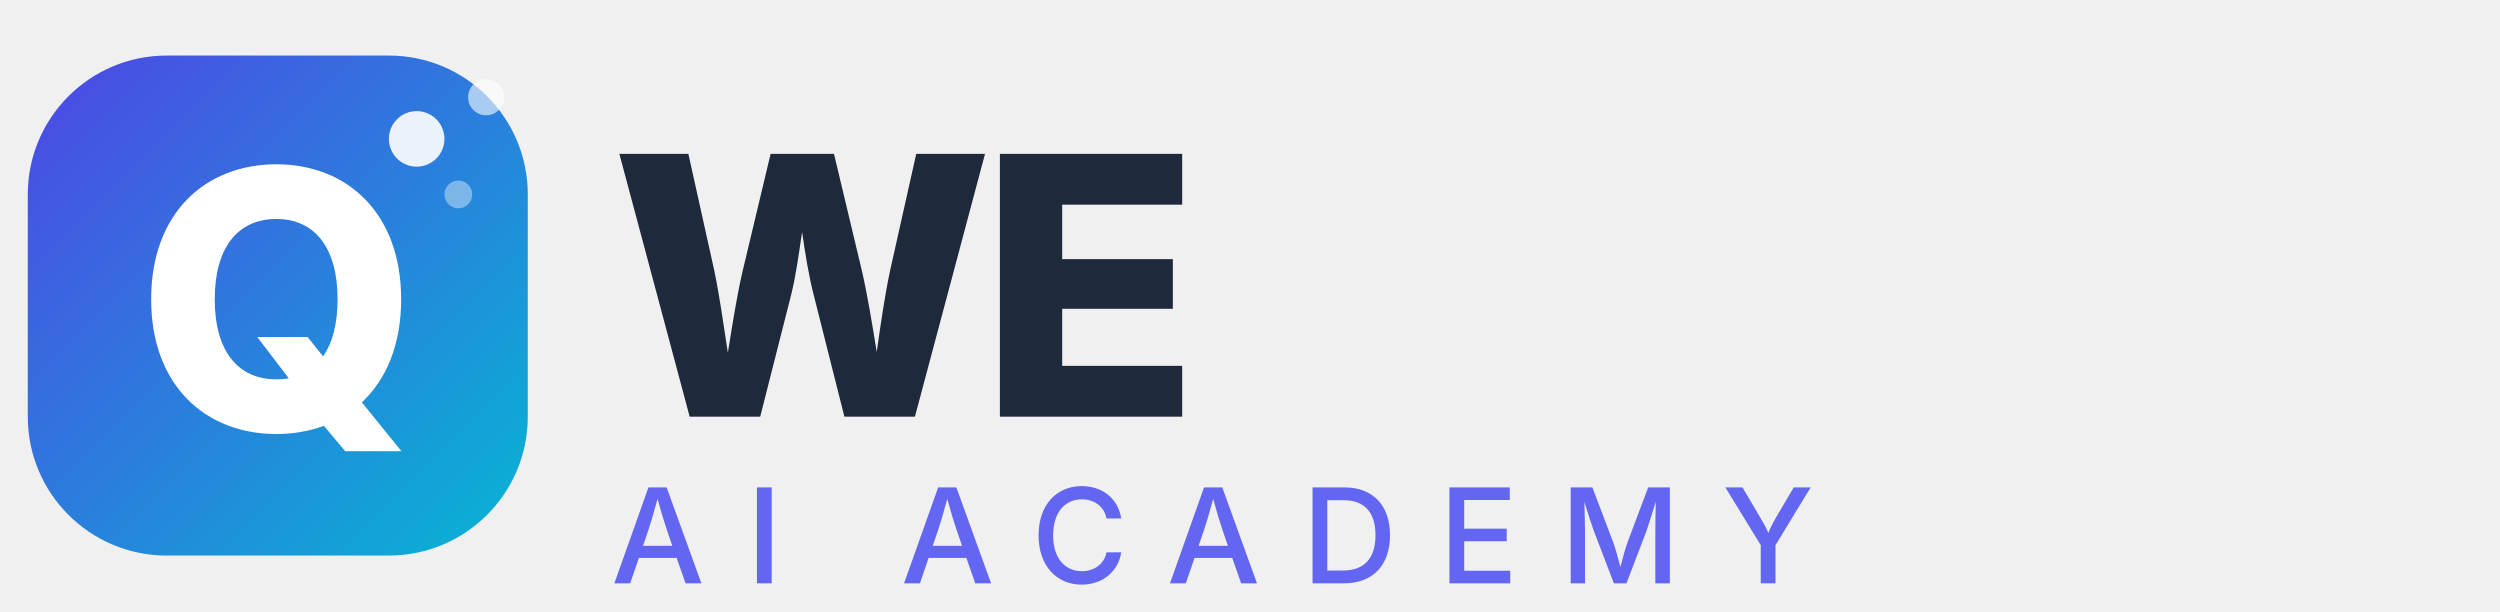
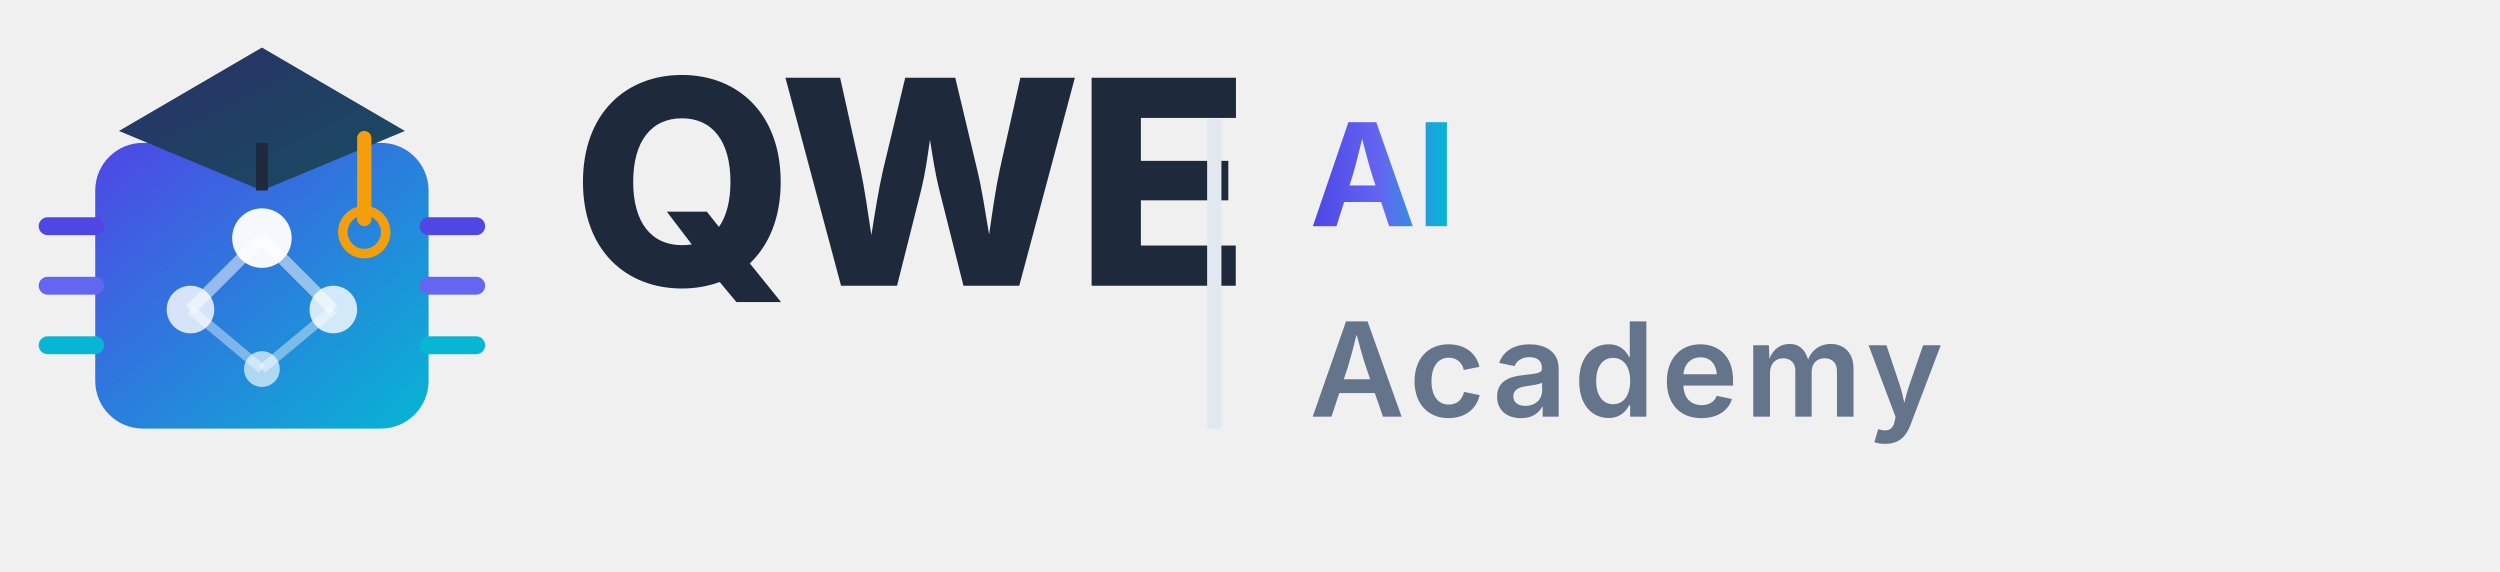
- <svg xmlns="http://www.w3.org/2000/svg" viewBox="0 0 180 44" fill="none">
+ <svg xmlns="http://www.w3.org/2000/svg" viewBox="0 0 210 48" fill="none">
  <defs>
    <linearGradient id="g1" x1="0" y1="0" x2="1" y2="1">
      <stop offset="0%" stop-color="#4F46E5" />
      <stop offset="100%" stop-color="#06B6D4" />
    </linearGradient>
+     <linearGradient id="g2" x1="0" y1="0" x2="1" y2="0">
+       <stop offset="0%" stop-color="#4F46E5" />
+       <stop offset="50%" stop-color="#6366F1" />
+       <stop offset="100%" stop-color="#06B6D4" />
+     </linearGradient>
  </defs>
-   <rect x="2" y="4" width="36" height="36" rx="10" fill="url(#g1)" />
-   <text x="20" y="31" font-family="'Plus Jakarta Sans', 'Inter', system-ui, sans-serif" font-weight="800" font-size="26" fill="white" text-anchor="middle">Q</text>
-   <circle cx="30" cy="10" r="2" fill="white" opacity="0.9" />
-   <circle cx="35" cy="7" r="1.3" fill="white" opacity="0.6" />
-   <circle cx="33" cy="14" r="1" fill="white" opacity="0.4" />
-   <text x="44" y="30" font-family="'Plus Jakarta Sans', 'Inter', system-ui, sans-serif" font-weight="800" font-size="26" fill="#1E293B" letter-spacing="-1">WE</text>
-   <text x="44" y="42" font-family="'Inter', system-ui, sans-serif" font-weight="500" font-size="9.5" fill="#6366F1" letter-spacing="3">AI ACADEMY</text>
+   <g transform="translate(2, 2)">
+     <rect x="6" y="10" width="28" height="24" rx="4" fill="url(#g1)" />
+     <line x1="6" y1="17" x2="2" y2="17" stroke="#4F46E5" stroke-width="1.5" stroke-linecap="round" />
+     <line x1="6" y1="22" x2="2" y2="22" stroke="#6366F1" stroke-width="1.5" stroke-linecap="round" />
+     <line x1="6" y1="27" x2="2" y2="27" stroke="#06B6D4" stroke-width="1.5" stroke-linecap="round" />
+     <line x1="34" y1="17" x2="38" y2="17" stroke="#4F46E5" stroke-width="1.5" stroke-linecap="round" />
+     <line x1="34" y1="22" x2="38" y2="22" stroke="#6366F1" stroke-width="1.5" stroke-linecap="round" />
+     <line x1="34" y1="27" x2="38" y2="27" stroke="#06B6D4" stroke-width="1.5" stroke-linecap="round" />
+     <circle cx="20" cy="18" r="2.5" fill="white" opacity="0.95" />
+     <circle cx="14" cy="24" r="2" fill="white" opacity="0.8" />
+     <circle cx="26" cy="24" r="2" fill="white" opacity="0.8" />
+     <circle cx="20" cy="29" r="1.5" fill="white" opacity="0.65" />
+     <line x1="20" y1="18" x2="14" y2="24" stroke="white" stroke-width="1" opacity="0.5" />
+     <line x1="20" y1="18" x2="26" y2="24" stroke="white" stroke-width="1" opacity="0.5" />
+     <line x1="14" y1="24" x2="20" y2="29" stroke="white" stroke-width="0.8" opacity="0.4" />
+     <line x1="26" y1="24" x2="20" y2="29" stroke="white" stroke-width="0.8" opacity="0.4" />
+     <polygon points="20,2 8,9 20,14 32,9" fill="#1E293B" />
+     <polygon points="20,2 8,9 20,14 32,9" fill="url(#g1)" opacity="0.25" />
+     <line x1="20" y1="14" x2="20" y2="10" stroke="#1E293B" stroke-width="1" />
+     <rect x="28" y="9" width="1.2" height="8" fill="#F59E0B" rx="0.6" />
+     <circle cx="28.6" cy="17.5" r="1.8" fill="none" stroke="#F59E0B" stroke-width="0.8" />
+   </g>
+   <text x="48" y="24" font-family="'Plus Jakarta Sans', 'Inter', system-ui, sans-serif" font-weight="800" font-size="24" fill="#1E293B" letter-spacing="-0.5">QWE</text>
+   <line x1="102" y1="10" x2="102" y2="36" stroke="#E2E8F0" stroke-width="1.2" />
+   <text x="110" y="19" font-family="'Inter', system-ui, sans-serif" font-weight="700" font-size="12" fill="url(#g2)">AI</text>
+   <text x="110" y="35" font-family="'Inter', system-ui, sans-serif" font-weight="600" font-size="11" fill="#64748B" letter-spacing="0.5">Academy</text>
</svg>
